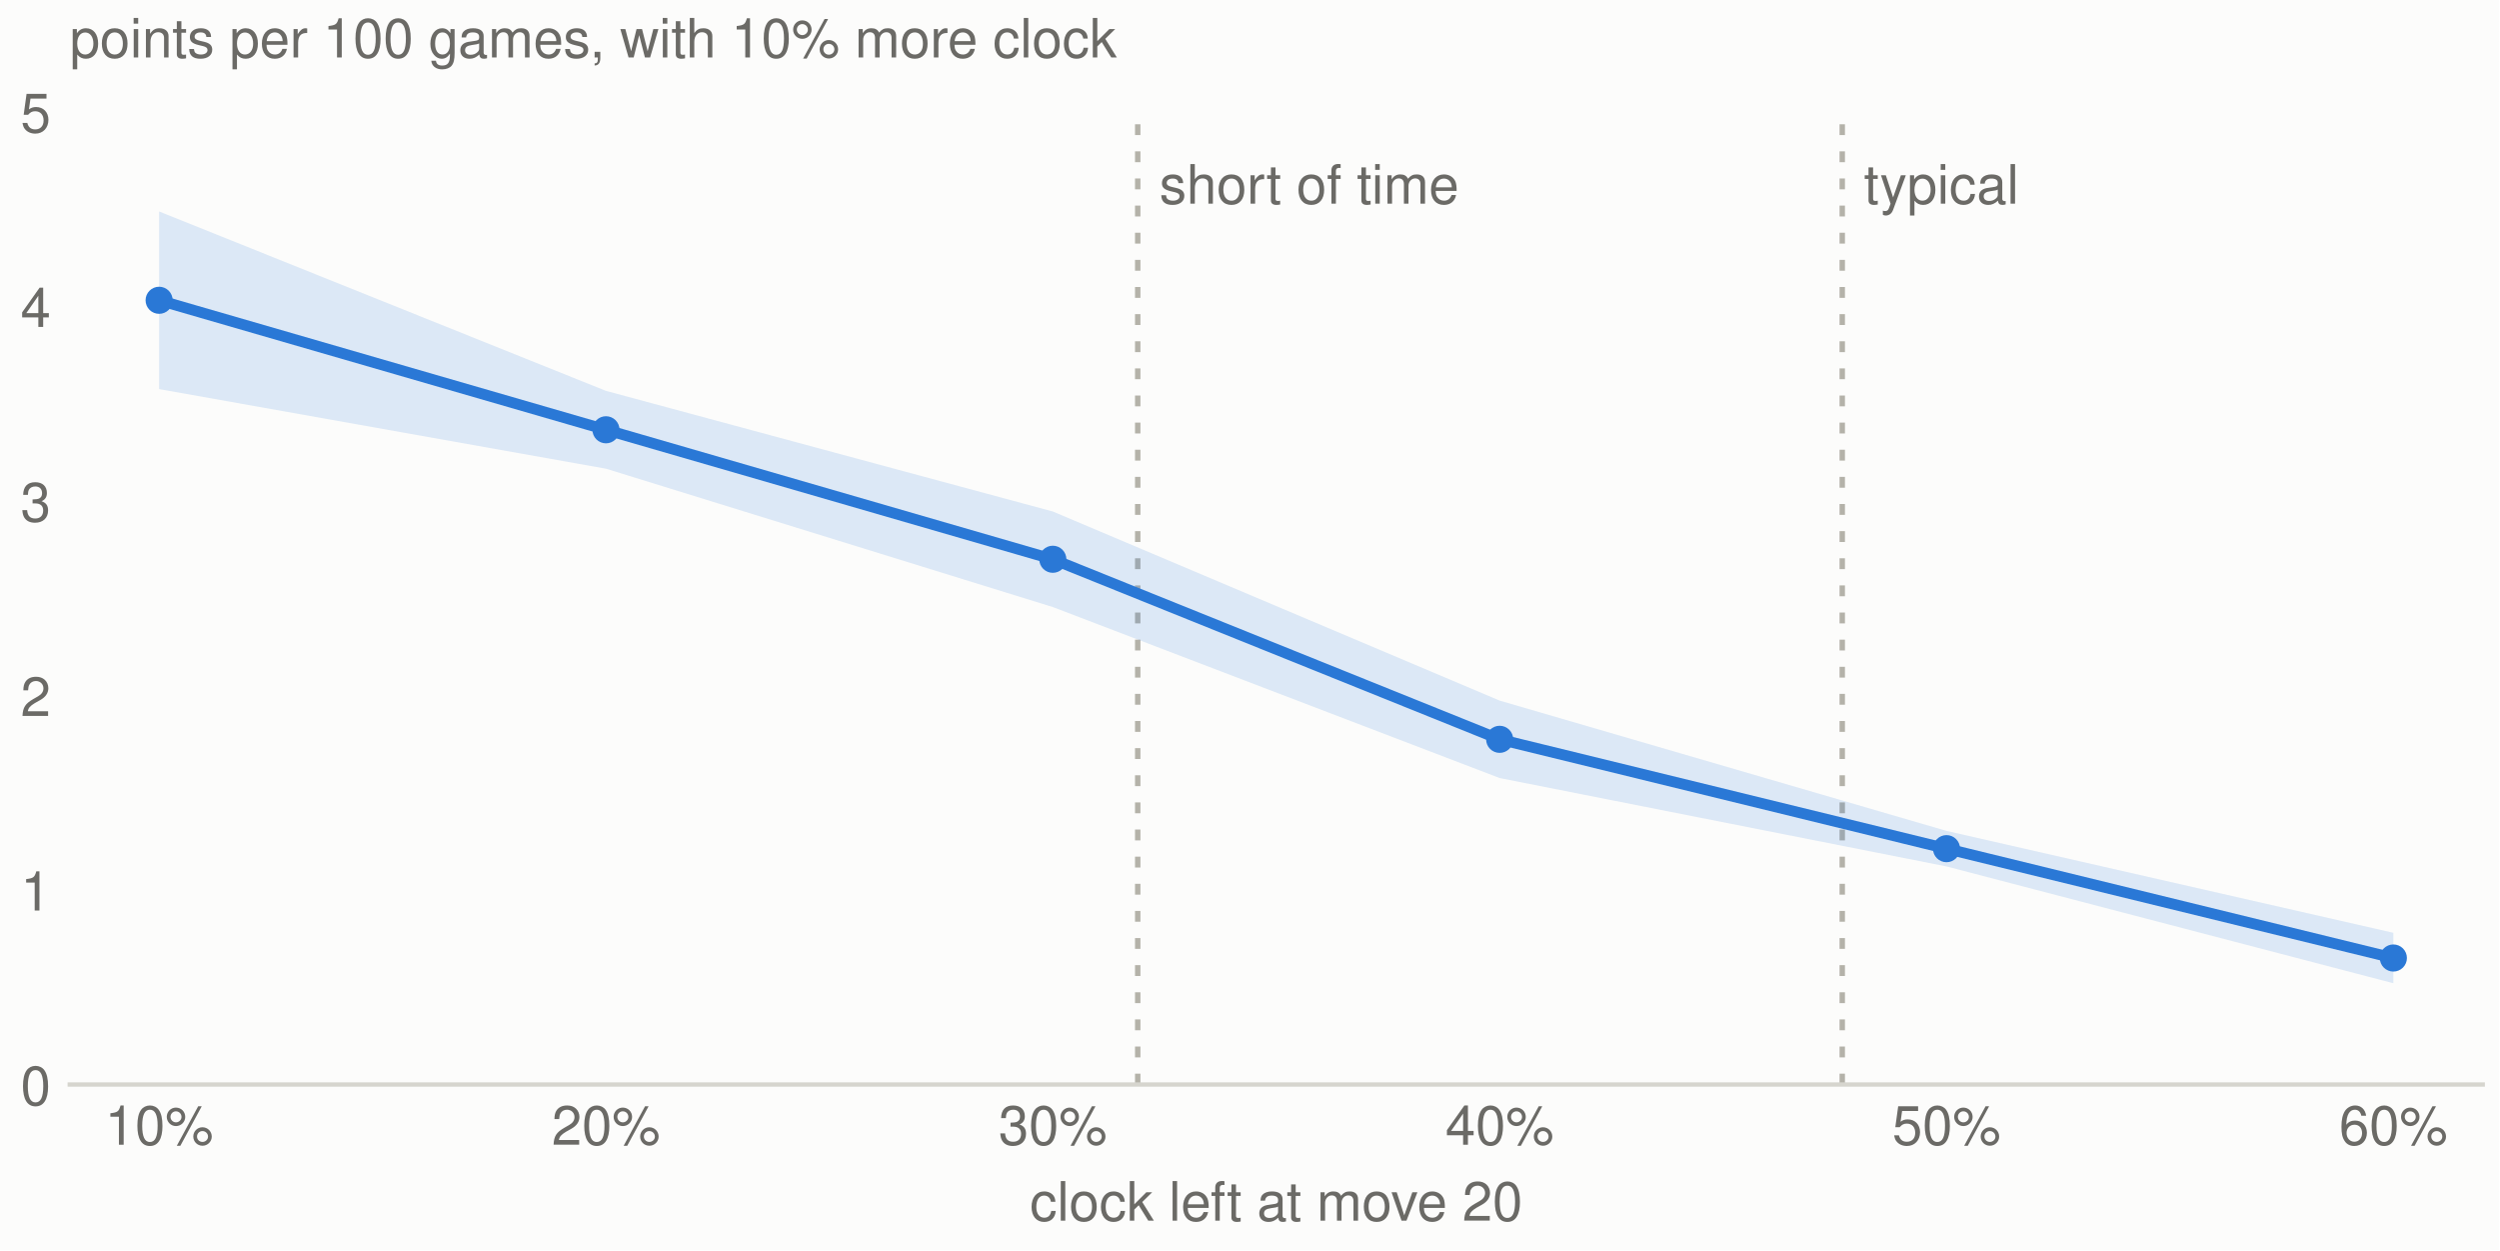
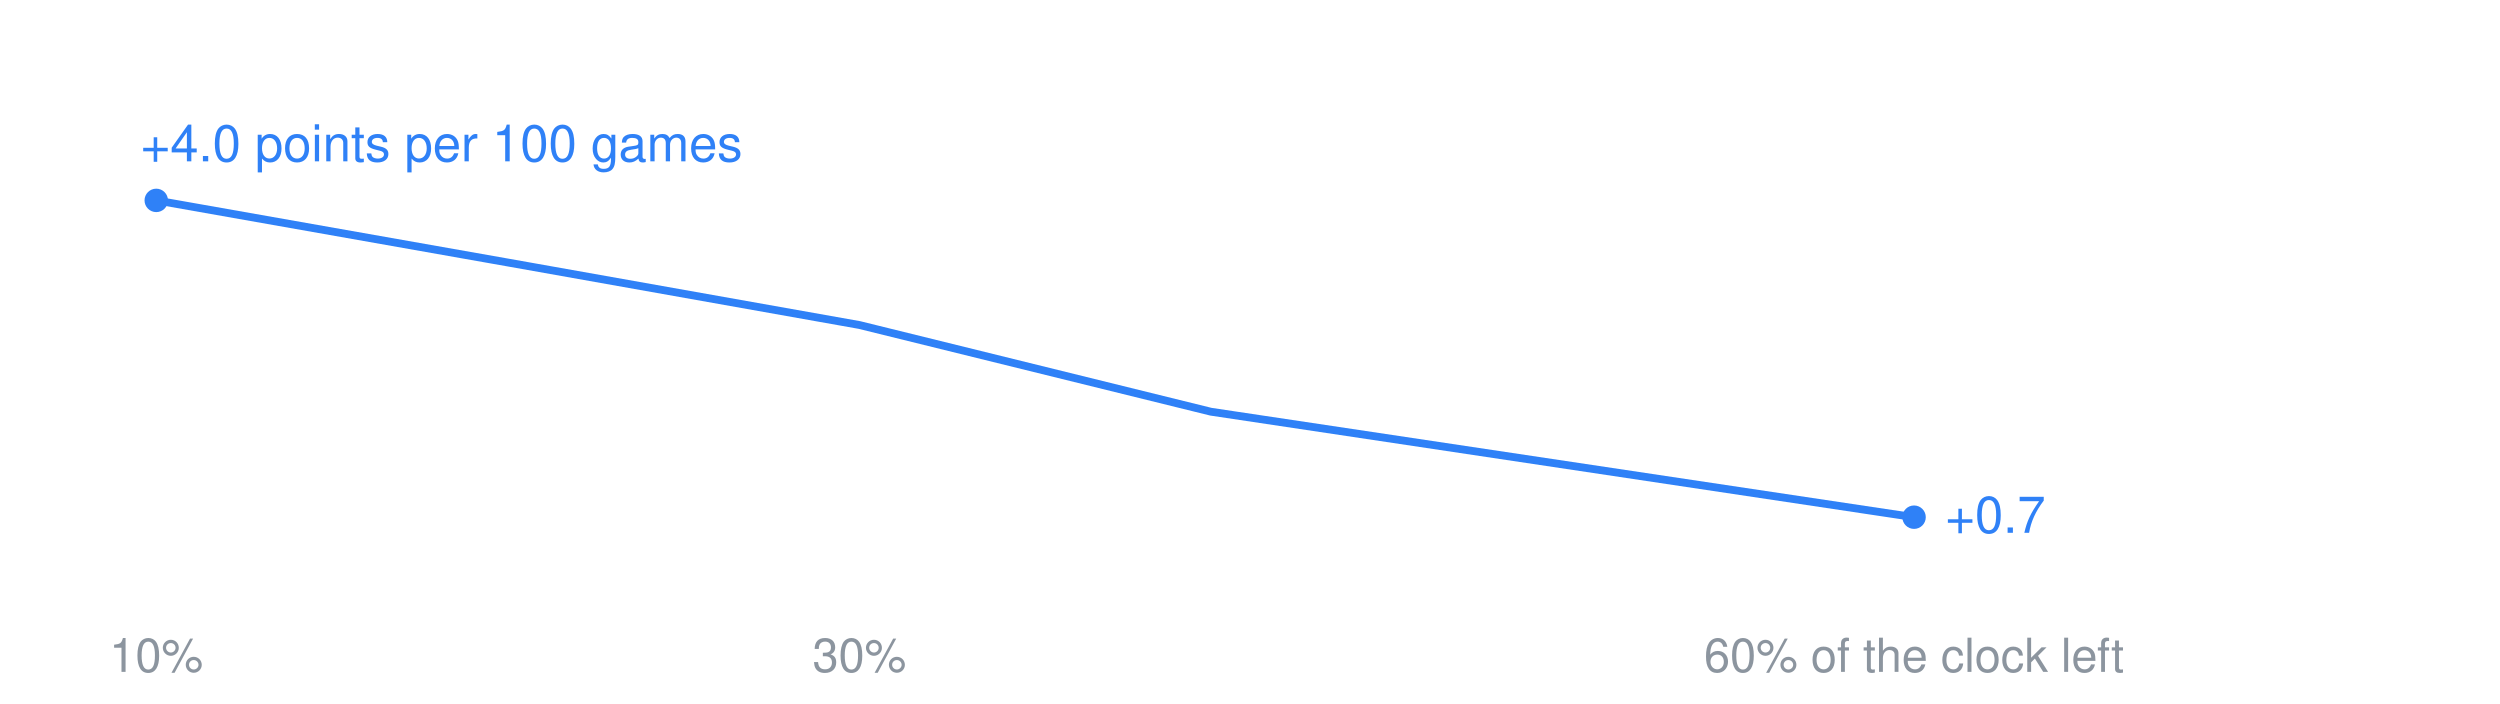
- <svg xmlns="http://www.w3.org/2000/svg" xmlns:xlink="http://www.w3.org/1999/xlink" width="460.8pt" height="230.4pt" viewBox="0 0 460.8 230.4" version="1.1">
-   <defs>
-     <style type="text/css">*{stroke-linejoin: round; stroke-linecap: butt}</style>
-   </defs>
-   <g id="figure_1">
-     <g id="patch_1">
-       <path d="M 0 230.4  L 460.8 230.4  L 460.8 0  L 0 0  z " style="fill: #fcfcfb" />
-     </g>
-     <g id="axes_1">
-       <g id="patch_2">
-         <path d="M 12.863 199.899  L 457.8 199.899  L 457.8 20.599  L 12.863 20.599  z " style="fill: #fcfcfb" />
-       </g>
-       <g id="line2d_1">
-         <path d="M 209.789 199.899  L 209.789 20.599  " clip-path="url(#p33dae92cdd)" style="fill: none; stroke-dasharray: 2,3; stroke-dashoffset: 0; stroke: #b4b2a9" />
-       </g>
-       <g id="line2d_2">
-         <path d="M 339.699 199.899  L 339.699 20.599  " clip-path="url(#p33dae92cdd)" style="fill: none; stroke-dasharray: 2,3; stroke-dashoffset: 0; stroke: #b4b2a9" />
-       </g>
-       <g id="FillBetweenPolyCollection_1">
-         <defs>
-           <path id="mc48e611636" d="M 29.342 -191.421  L 29.342 -158.681  L 111.738 -144.01  L 194.133 -118.509  L 276.529 -86.99  L 358.925 -70.698  L 441.321 -49.171  L 441.321 -58.469  L 441.321 -58.469  L 358.925 -77.249  L 276.529 -101.264  L 194.133 -136.12  L 111.738 -158.355  L 29.342 -191.421  z " />
-         </defs>
-         <g clip-path="url(#p33dae92cdd)">
-           <use xlink:href="#mc48e611636" x="0" y="230.4" style="fill: #2a78d6; fill-opacity: 0.15" />
-         </g>
-       </g>
-       <g id="matplotlib.axis_1">
-         <g id="xtick_1">
-           <g id="line2d_3" />
-           <g id="text_1">
-             <text style="font-size: 10px; font-family: 'Helvetica', 'Arial', 'DejaVu Sans', sans-serif; text-anchor: middle; fill: #6b6a66" x="29.342" y="210.997" transform="rotate(-0 29.34189 210.9966)">10%</text>
-           </g>
-         </g>
-         <g id="xtick_2">
-           <g id="line2d_4" />
-           <g id="text_2">
-             <text style="font-size: 10px; font-family: 'Helvetica', 'Arial', 'DejaVu Sans', sans-serif; text-anchor: middle; fill: #6b6a66" x="111.738" y="210.997" transform="rotate(-0 111.7376 210.9966)">20%</text>
-           </g>
-         </g>
-         <g id="xtick_3">
-           <g id="line2d_5" />
-           <g id="text_3">
-             <text style="font-size: 10px; font-family: 'Helvetica', 'Arial', 'DejaVu Sans', sans-serif; text-anchor: middle; fill: #6b6a66" x="194.133" y="210.997" transform="rotate(-0 194.1334 210.9966)">30%</text>
-           </g>
-         </g>
-         <g id="xtick_4">
-           <g id="line2d_6" />
-           <g id="text_4">
-             <text style="font-size: 10px; font-family: 'Helvetica', 'Arial', 'DejaVu Sans', sans-serif; text-anchor: middle; fill: #6b6a66" x="276.529" y="210.997" transform="rotate(-0 276.5291 210.9966)">40%</text>
-           </g>
-         </g>
-         <g id="xtick_5">
-           <g id="line2d_7" />
-           <g id="text_5">
-             <text style="font-size: 10px; font-family: 'Helvetica', 'Arial', 'DejaVu Sans', sans-serif; text-anchor: middle; fill: #6b6a66" x="358.925" y="210.997" transform="rotate(-0 358.9249 210.9966)">50%</text>
-           </g>
-         </g>
-         <g id="xtick_6">
-           <g id="line2d_8" />
-           <g id="text_6">
-             <text style="font-size: 10px; font-family: 'Helvetica', 'Arial', 'DejaVu Sans', sans-serif; text-anchor: middle; fill: #6b6a66" x="441.321" y="210.997" transform="rotate(-0 441.3206 210.9966)">60%</text>
-           </g>
-         </g>
-         <g id="text_7">
-           <text style="font-size: 10px; font-family: 'Helvetica', 'Arial', 'DejaVu Sans', sans-serif; text-anchor: middle; fill: #6b6a66" x="235.331" y="224.997" transform="rotate(-0 235.3313 224.9974)">clock left at move 20</text>
-         </g>
-       </g>
-       <g id="matplotlib.axis_2">
-         <g id="ytick_1">
-           <g id="line2d_9" />
-           <g id="text_8">
-             <text style="font-size: 10px; font-family: 'Helvetica', 'Arial', 'DejaVu Sans', sans-serif; text-anchor: end; fill: #6b6a66" x="9.363" y="203.698" transform="rotate(-0 9.36274 203.6978)">0</text>
-           </g>
-         </g>
-         <g id="ytick_2">
-           <g id="line2d_10" />
-           <g id="text_9">
-             <text style="font-size: 10px; font-family: 'Helvetica', 'Arial', 'DejaVu Sans', sans-serif; text-anchor: end; fill: #6b6a66" x="9.363" y="167.838" transform="rotate(-0 9.36274 167.8377)">1</text>
-           </g>
-         </g>
-         <g id="ytick_3">
-           <g id="line2d_11" />
-           <g id="text_10">
-             <text style="font-size: 10px; font-family: 'Helvetica', 'Arial', 'DejaVu Sans', sans-serif; text-anchor: end; fill: #6b6a66" x="9.363" y="131.978" transform="rotate(-0 9.36274 131.9777)">2</text>
-           </g>
-         </g>
-         <g id="ytick_4">
-           <g id="line2d_12" />
-           <g id="text_11">
-             <text style="font-size: 10px; font-family: 'Helvetica', 'Arial', 'DejaVu Sans', sans-serif; text-anchor: end; fill: #6b6a66" x="9.363" y="96.118" transform="rotate(-0 9.36274 96.11763)">3</text>
-           </g>
-         </g>
-         <g id="ytick_5">
-           <g id="line2d_13" />
-           <g id="text_12">
-             <text style="font-size: 10px; font-family: 'Helvetica', 'Arial', 'DejaVu Sans', sans-serif; text-anchor: end; fill: #6b6a66" x="9.363" y="60.258" transform="rotate(-0 9.36274 60.25757)">4</text>
-           </g>
-         </g>
-         <g id="ytick_6">
-           <g id="line2d_14" />
-           <g id="text_13">
-             <text style="font-size: 10px; font-family: 'Helvetica', 'Arial', 'DejaVu Sans', sans-serif; text-anchor: end; fill: #6b6a66" x="9.363" y="24.398" transform="rotate(-0 9.36274 24.39751)">5</text>
-           </g>
-         </g>
-       </g>
-       <g id="line2d_15">
-         <path d="M 29.342 55.349  L 111.738 79.217  L 194.133 103.085  L 276.529 136.273  L 358.925 156.426  L 441.321 176.58  " clip-path="url(#p33dae92cdd)" style="fill: none; stroke: #2a78d6; stroke-width: 2; stroke-linecap: square" />
-         <defs>
-           <path id="m137fc39ff9" d="M 0 2  C 0.53 2 1.039 1.789 1.414 1.414  C 1.789 1.039 2 0.53 2 0  C 2 -0.53 1.789 -1.039 1.414 -1.414  C 1.039 -1.789 0.53 -2 0 -2  C -0.53 -2 -1.039 -1.789 -1.414 -1.414  C -1.789 -1.039 -2 -0.53 -2 0  C -2 0.53 -1.789 1.039 -1.414 1.414  C -1.039 1.789 -0.53 2 0 2  z " style="stroke: #2a78d6" />
-         </defs>
-         <g clip-path="url(#p33dae92cdd)">
-           <use xlink:href="#m137fc39ff9" x="29.342" y="55.349" style="fill: #2a78d6; stroke: #2a78d6" />
-           <use xlink:href="#m137fc39ff9" x="111.738" y="79.217" style="fill: #2a78d6; stroke: #2a78d6" />
-           <use xlink:href="#m137fc39ff9" x="194.133" y="103.085" style="fill: #2a78d6; stroke: #2a78d6" />
-           <use xlink:href="#m137fc39ff9" x="276.529" y="136.273" style="fill: #2a78d6; stroke: #2a78d6" />
-           <use xlink:href="#m137fc39ff9" x="358.925" y="156.426" style="fill: #2a78d6; stroke: #2a78d6" />
-           <use xlink:href="#m137fc39ff9" x="441.321" y="176.58" style="fill: #2a78d6; stroke: #2a78d6" />
-         </g>
-       </g>
-       <g id="patch_3">
-         <path d="M 12.863 199.899  L 457.8 199.899  " style="fill: none; stroke: #d6d5ce; stroke-width: 0.8; stroke-linejoin: miter; stroke-linecap: square" />
-       </g>
-       <g id="text_14">
-         <text style="font-size: 10px; font-family: 'Helvetica', 'Arial', 'DejaVu Sans', sans-serif; text-anchor: start; fill: #6b6a66" x="213.789" y="37.541" transform="rotate(-0 213.7886 37.54075)">short of time</text>
-       </g>
-       <g id="text_15">
-         <text style="font-size: 10px; font-family: 'Helvetica', 'Arial', 'DejaVu Sans', sans-serif; text-anchor: start; fill: #6b6a66" x="343.699" y="37.541" transform="rotate(-0 343.6995 37.54075)">typical</text>
-       </g>
-       <g id="text_16">
-         <text style="font-size: 10px; font-family: 'Helvetica', 'Arial', 'DejaVu Sans', sans-serif; text-anchor: start; fill: #6b6a66" x="12.863" y="10.599" transform="rotate(-0 12.86274 10.59868)">points per 100 games, with 10% more clock</text>
-       </g>
-     </g>
-   </g>
-   <defs>
-     <clipPath id="p33dae92cdd">
-       <rect x="12.863" y="20.599" width="444.937" height="179.3" />
-     </clipPath>
-   </defs>
+ <svg xmlns="http://www.w3.org/2000/svg" viewBox="0 0 640 180" width="640" height="180" font-family="system-ui, -apple-system, 'Segoe UI', Helvetica, Arial, sans-serif" font-size="13">
+   <polyline points="40.0,51.3 130.0,67.2 220.0,83.2 310.0,105.4 400.0,118.9 490.0,132.4" fill="none" stroke="#2f81f7" stroke-width="2" stroke-linejoin="round" stroke-linecap="round" />
+   <circle cx="40.0" cy="51.3" r="3" fill="#2f81f7" />
+   <text x="36.0" y="41.3" text-anchor="start" fill="#2f81f7">+4.0 points per 100 games</text>
+   <circle cx="490.0" cy="132.4" r="3" fill="#2f81f7" />
+   <text x="498.0" y="136.4" text-anchor="start" fill="#2f81f7">+0.7</text>
+   <text x="40.0" y="172" text-anchor="middle" font-size="12" fill="#8c959f">10%</text>
+   <text x="220.0" y="172" text-anchor="middle" font-size="12" fill="#8c959f">30%</text>
+   <text x="490.0" y="172" text-anchor="middle" font-size="12" fill="#8c959f">60% of the clock left</text>
</svg>
